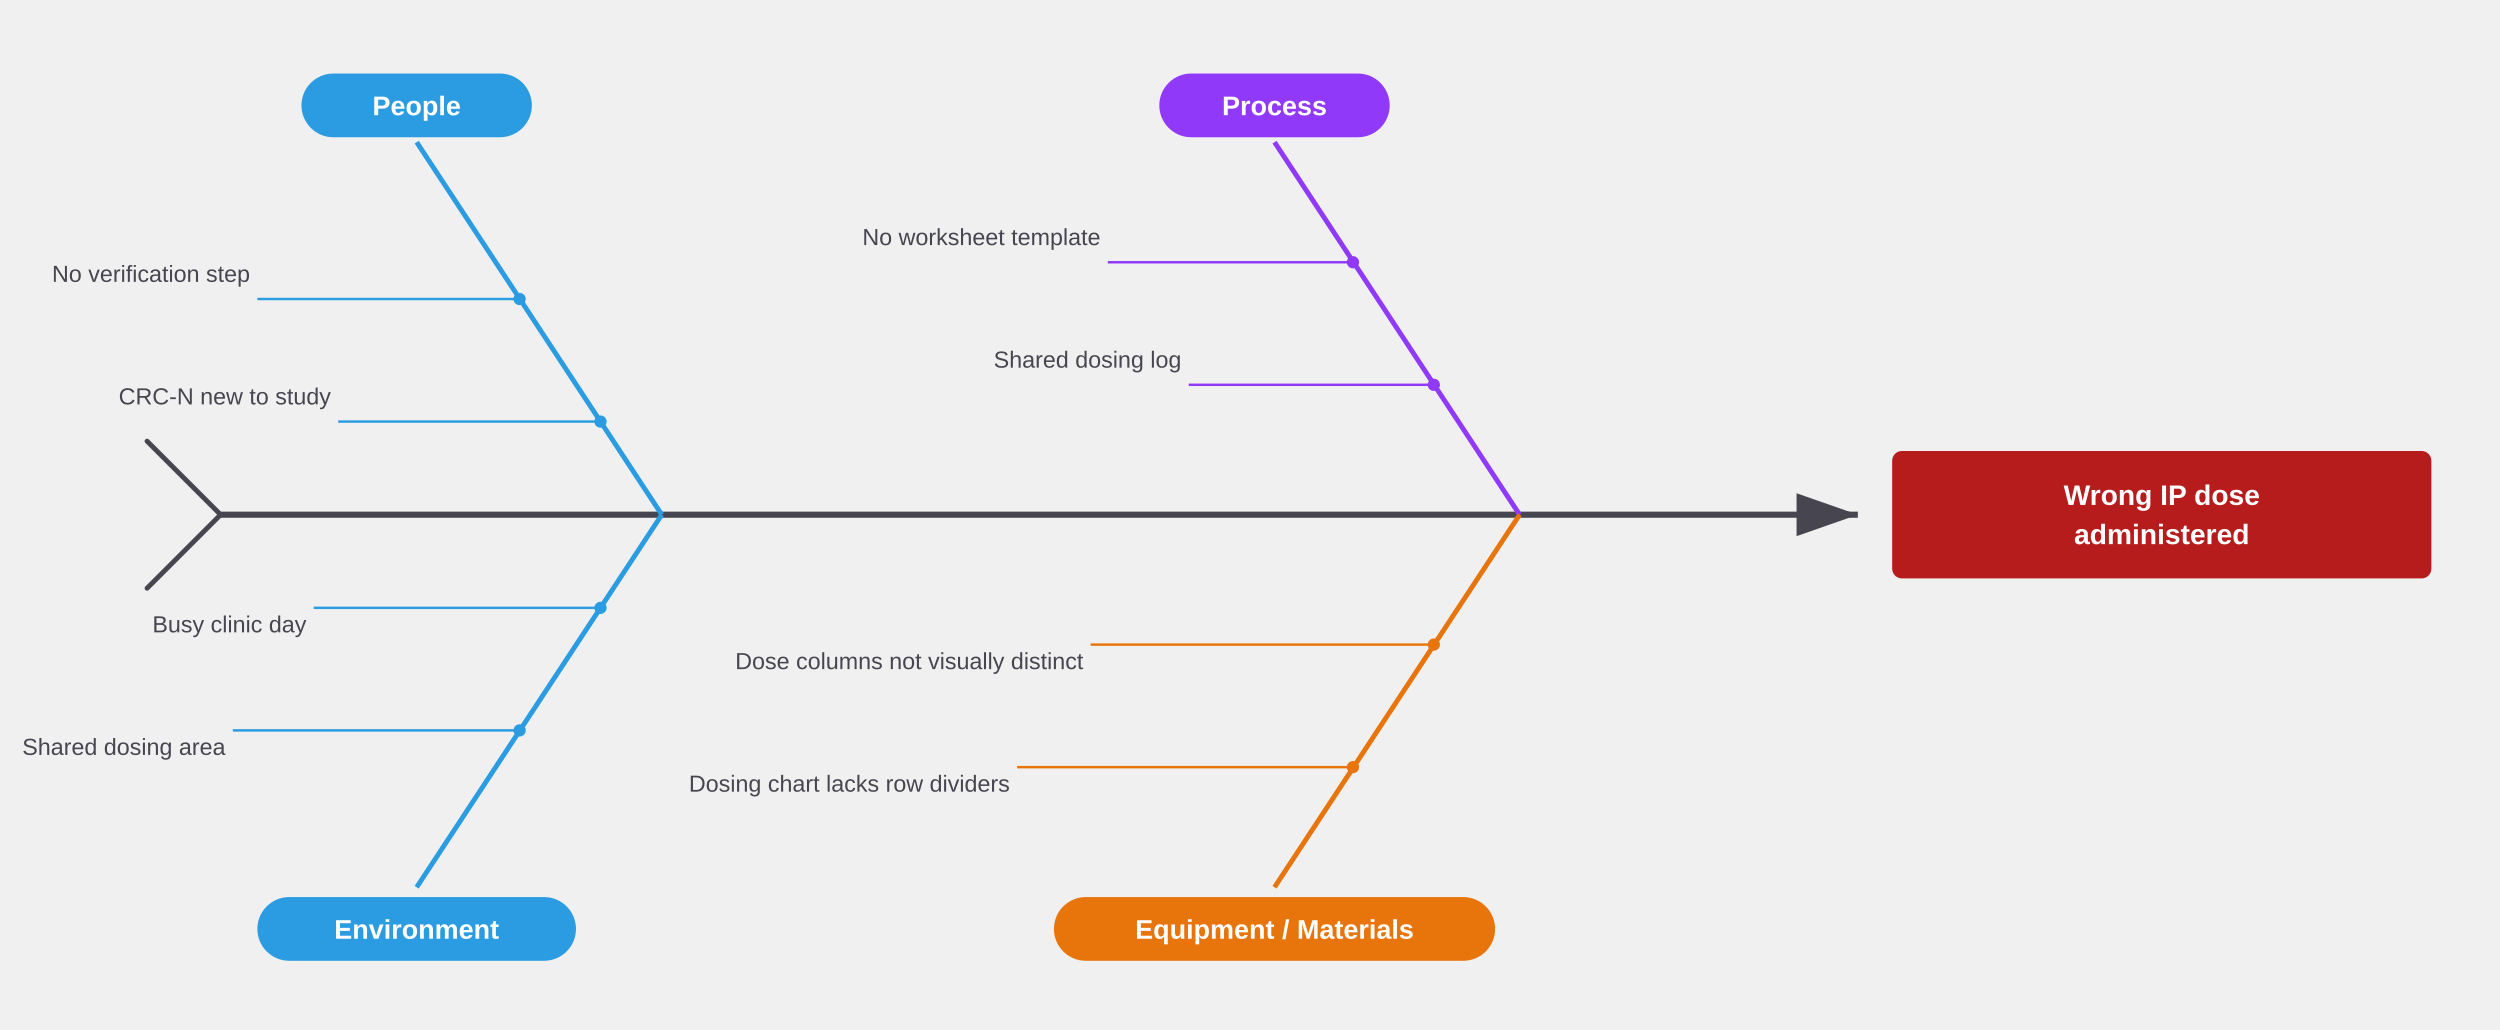
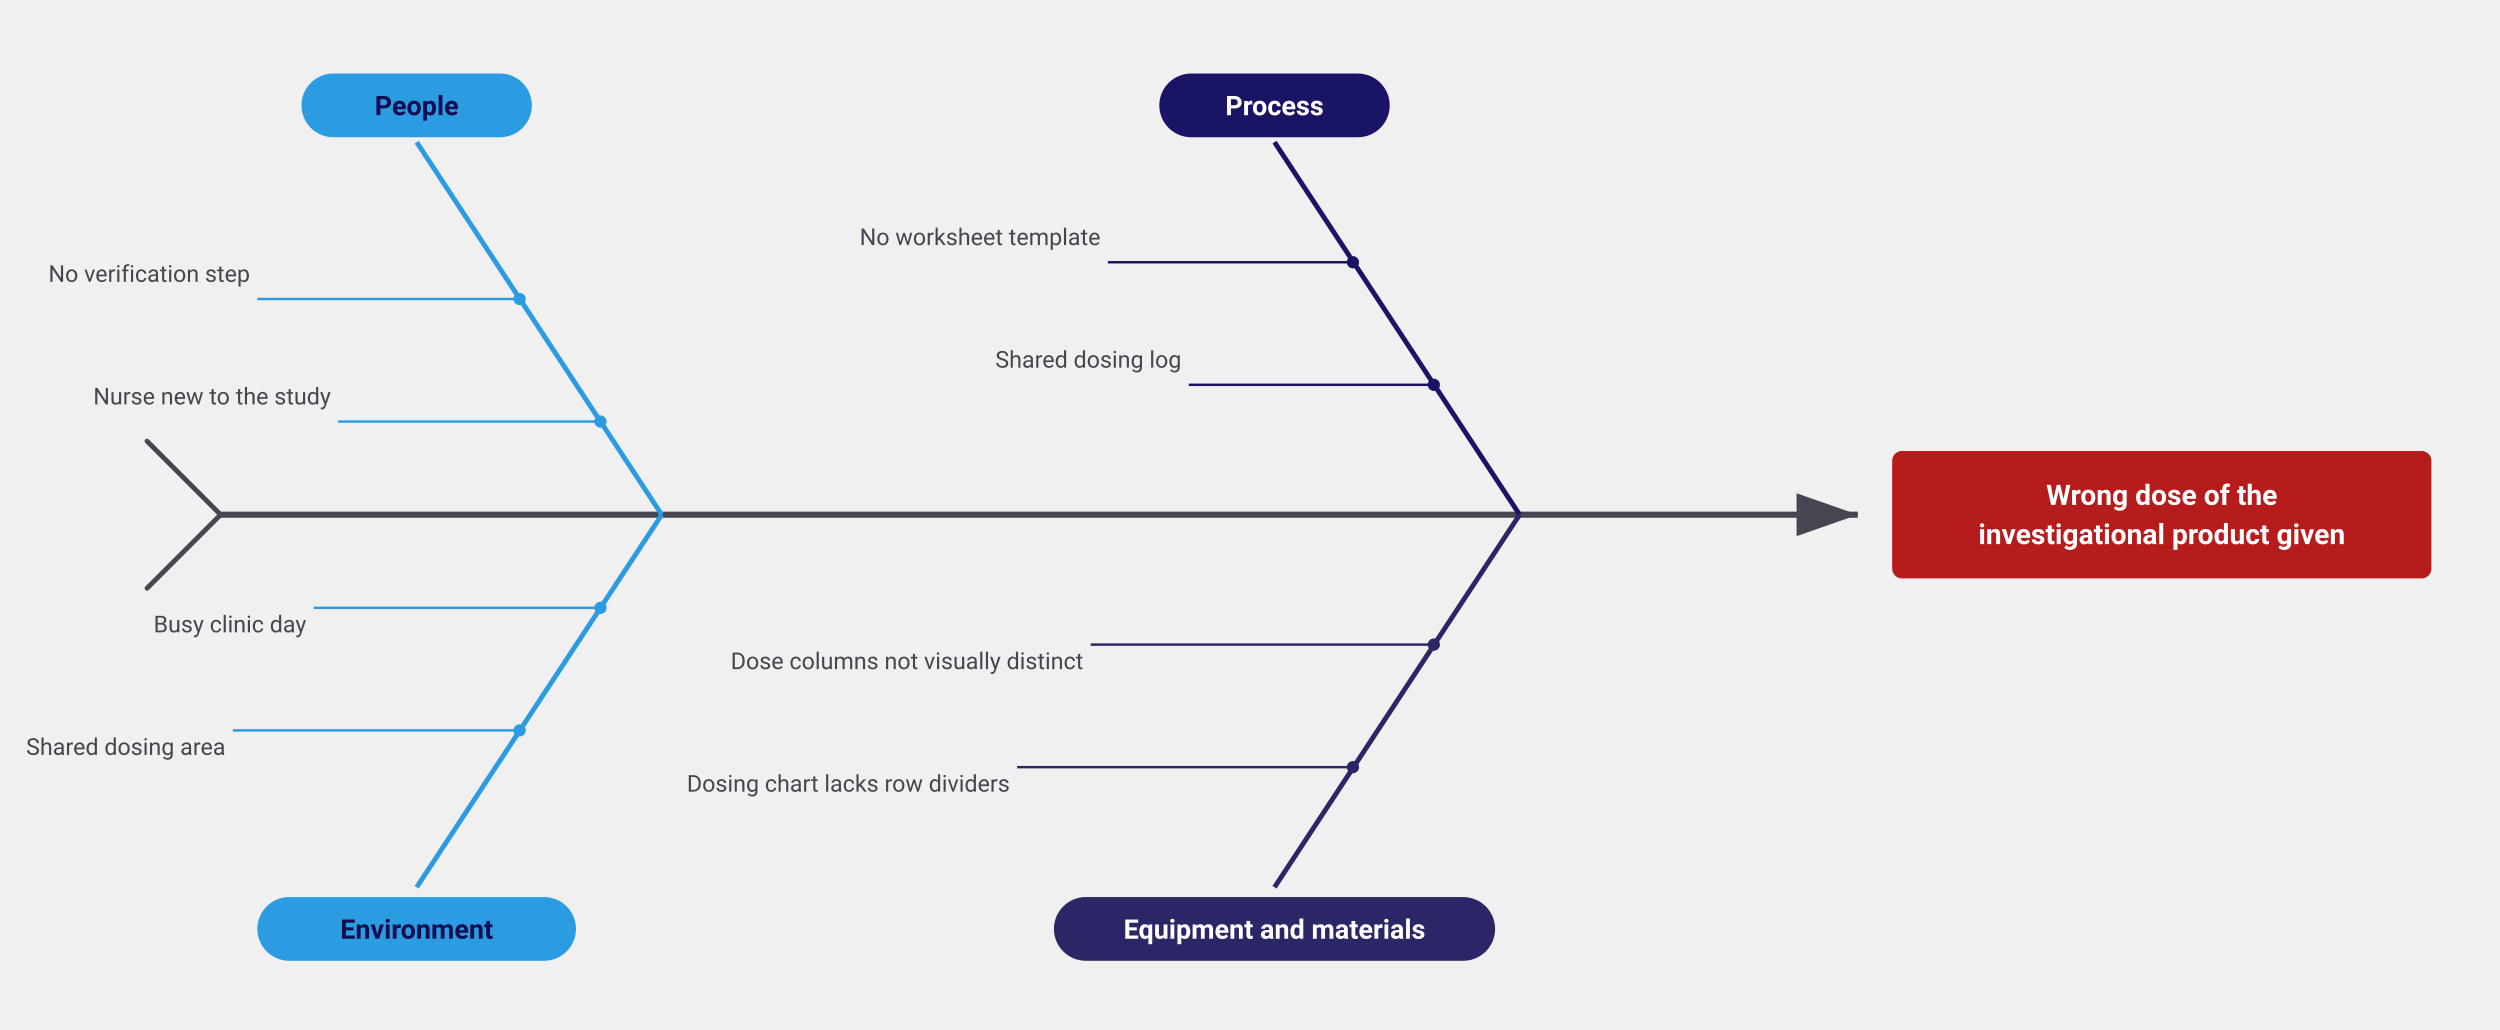
- <svg xmlns="http://www.w3.org/2000/svg" viewBox="0 0 1020 420" width="100%" style="display:block;max-width:940px;margin:0 auto" font-family="Arial,sans-serif">
+ <svg xmlns="http://www.w3.org/2000/svg" viewBox="0 0 1020 420" width="1020" height="420" font-family="system-ui,-apple-system,Segoe UI,Roboto,Helvetica,Arial,sans-serif">
  <defs>
    <marker id="fbArr" markerWidth="10" markerHeight="7" refX="10" refY="3.5" orient="auto">
      <polygon points="0,0 10,3.5 0,7" fill="#474650" />
    </marker>
  </defs>
  <line x1="90" y1="210" x2="60" y2="180" stroke="#474650" stroke-width="2" stroke-linecap="round" />
  <line x1="90" y1="210" x2="60" y2="240" stroke="#474650" stroke-width="2" stroke-linecap="round" />
  <line x1="90" y1="210" x2="758" y2="210" stroke="#474650" stroke-width="2.5" marker-end="url(#fbArr)" />
  <rect x="772" y="184" width="220" height="52" rx="4" fill="#b71c1c" />
-   <text x="882" y="206" text-anchor="middle" font-size="11.5" font-weight="700" fill="white">Wrong IP dose</text>
-   <text x="882" y="222" text-anchor="middle" font-size="11.5" font-weight="700" fill="white">administered</text>
+   <text x="882" y="206" text-anchor="middle" font-size="11.5" font-weight="700" fill="white">Wrong dose of the</text>
+   <text x="882" y="222" text-anchor="middle" font-size="11.5" font-weight="700" fill="white">investigational product given</text>
  <line x1="270" y1="210" x2="170" y2="58" stroke="#2b9ce2" stroke-width="2" />
  <rect x="123" y="30" width="94" height="26" rx="13" fill="#2b9ce2" />
-   <text x="170" y="47" text-anchor="middle" font-size="11" font-weight="700" fill="white">People</text>
+   <text x="170" y="47" text-anchor="middle" font-size="11" font-weight="700" fill="#150e51">People</text>
  <circle cx="245" cy="172" r="2.5" fill="#2b9ce2" />
  <line x1="245" y1="172" x2="138" y2="172" stroke="#2b9ce2" stroke-width="1" />
-   <text x="135" y="165" text-anchor="end" font-size="9.5" fill="#474650">CRC-N new to study</text>
+   <text x="135" y="165" text-anchor="end" font-size="9.5" fill="#474650">Nurse new to the study</text>
  <circle cx="212" cy="122" r="2.5" fill="#2b9ce2" />
  <line x1="212" y1="122" x2="105" y2="122" stroke="#2b9ce2" stroke-width="1" />
  <text x="102" y="115" text-anchor="end" font-size="9.5" fill="#474650">No verification step</text>
-   <line x1="620" y1="210" x2="520" y2="58" stroke="#9039f9" stroke-width="2" />
-   <rect x="473" y="30" width="94" height="26" rx="13" fill="#9039f9" />
+   <line x1="620" y1="210" x2="520" y2="58" stroke="#1a1466" stroke-width="2" />
+   <rect x="473" y="30" width="94" height="26" rx="13" fill="#1a1466" />
  <text x="520" y="47" text-anchor="middle" font-size="11" font-weight="700" fill="white">Process</text>
-   <circle cx="585" cy="157" r="2.5" fill="#9039f9" />
-   <line x1="585" y1="157" x2="485" y2="157" stroke="#9039f9" stroke-width="1" />
+   <circle cx="585" cy="157" r="2.5" fill="#1a1466" />
+   <line x1="585" y1="157" x2="485" y2="157" stroke="#1a1466" stroke-width="1" />
  <text x="482" y="150" text-anchor="end" font-size="9.5" fill="#474650">Shared dosing log</text>
-   <circle cx="552" cy="107" r="2.5" fill="#9039f9" />
-   <line x1="552" y1="107" x2="452" y2="107" stroke="#9039f9" stroke-width="1" />
+   <circle cx="552" cy="107" r="2.5" fill="#1a1466" />
+   <line x1="552" y1="107" x2="452" y2="107" stroke="#1a1466" stroke-width="1" />
  <text x="449" y="100" text-anchor="end" font-size="9.5" fill="#474650">No worksheet template</text>
  <line x1="270" y1="210" x2="170" y2="362" stroke="#2b9ce2" stroke-width="2" />
  <rect x="105" y="366" width="130" height="26" rx="13" fill="#2b9ce2" />
-   <text x="170" y="383" text-anchor="middle" font-size="11" font-weight="700" fill="white">Environment</text>
+   <text x="170" y="383" text-anchor="middle" font-size="11" font-weight="700" fill="#150e51">Environment</text>
  <circle cx="245" cy="248" r="2.5" fill="#2b9ce2" />
  <line x1="245" y1="248" x2="128" y2="248" stroke="#2b9ce2" stroke-width="1" />
  <text x="125" y="258" text-anchor="end" font-size="9.5" fill="#474650">Busy clinic day</text>
  <circle cx="212" cy="298" r="2.5" fill="#2b9ce2" />
  <line x1="212" y1="298" x2="95" y2="298" stroke="#2b9ce2" stroke-width="1" />
  <text x="92" y="308" text-anchor="end" font-size="9.5" fill="#474650">Shared dosing area</text>
-   <line x1="620" y1="210" x2="520" y2="362" stroke="#e8740c" stroke-width="2" />
-   <rect x="430" y="366" width="180" height="26" rx="13" fill="#e8740c" />
-   <text x="520" y="383" text-anchor="middle" font-size="11" font-weight="700" fill="white">Equipment / Materials</text>
-   <circle cx="585" cy="263" r="2.5" fill="#e8740c" />
-   <line x1="585" y1="263" x2="445" y2="263" stroke="#e8740c" stroke-width="1" />
+   <line x1="620" y1="210" x2="520" y2="362" stroke="#2b2666" stroke-width="2" />
+   <rect x="430" y="366" width="180" height="26" rx="13" fill="#2b2666" />
+   <text x="520" y="383" text-anchor="middle" font-size="11" font-weight="700" fill="white">Equipment and materials</text>
+   <circle cx="585" cy="263" r="2.5" fill="#2b2666" />
+   <line x1="585" y1="263" x2="445" y2="263" stroke="#2b2666" stroke-width="1" />
  <text x="442" y="273" text-anchor="end" font-size="9.5" fill="#474650">Dose columns not visually distinct</text>
-   <circle cx="552" cy="313" r="2.5" fill="#e8740c" />
-   <line x1="552" y1="313" x2="415" y2="313" stroke="#e8740c" stroke-width="1" />
+   <circle cx="552" cy="313" r="2.5" fill="#2b2666" />
+   <line x1="552" y1="313" x2="415" y2="313" stroke="#2b2666" stroke-width="1" />
  <text x="412" y="323" text-anchor="end" font-size="9.5" fill="#474650">Dosing chart lacks row dividers</text>
</svg>
